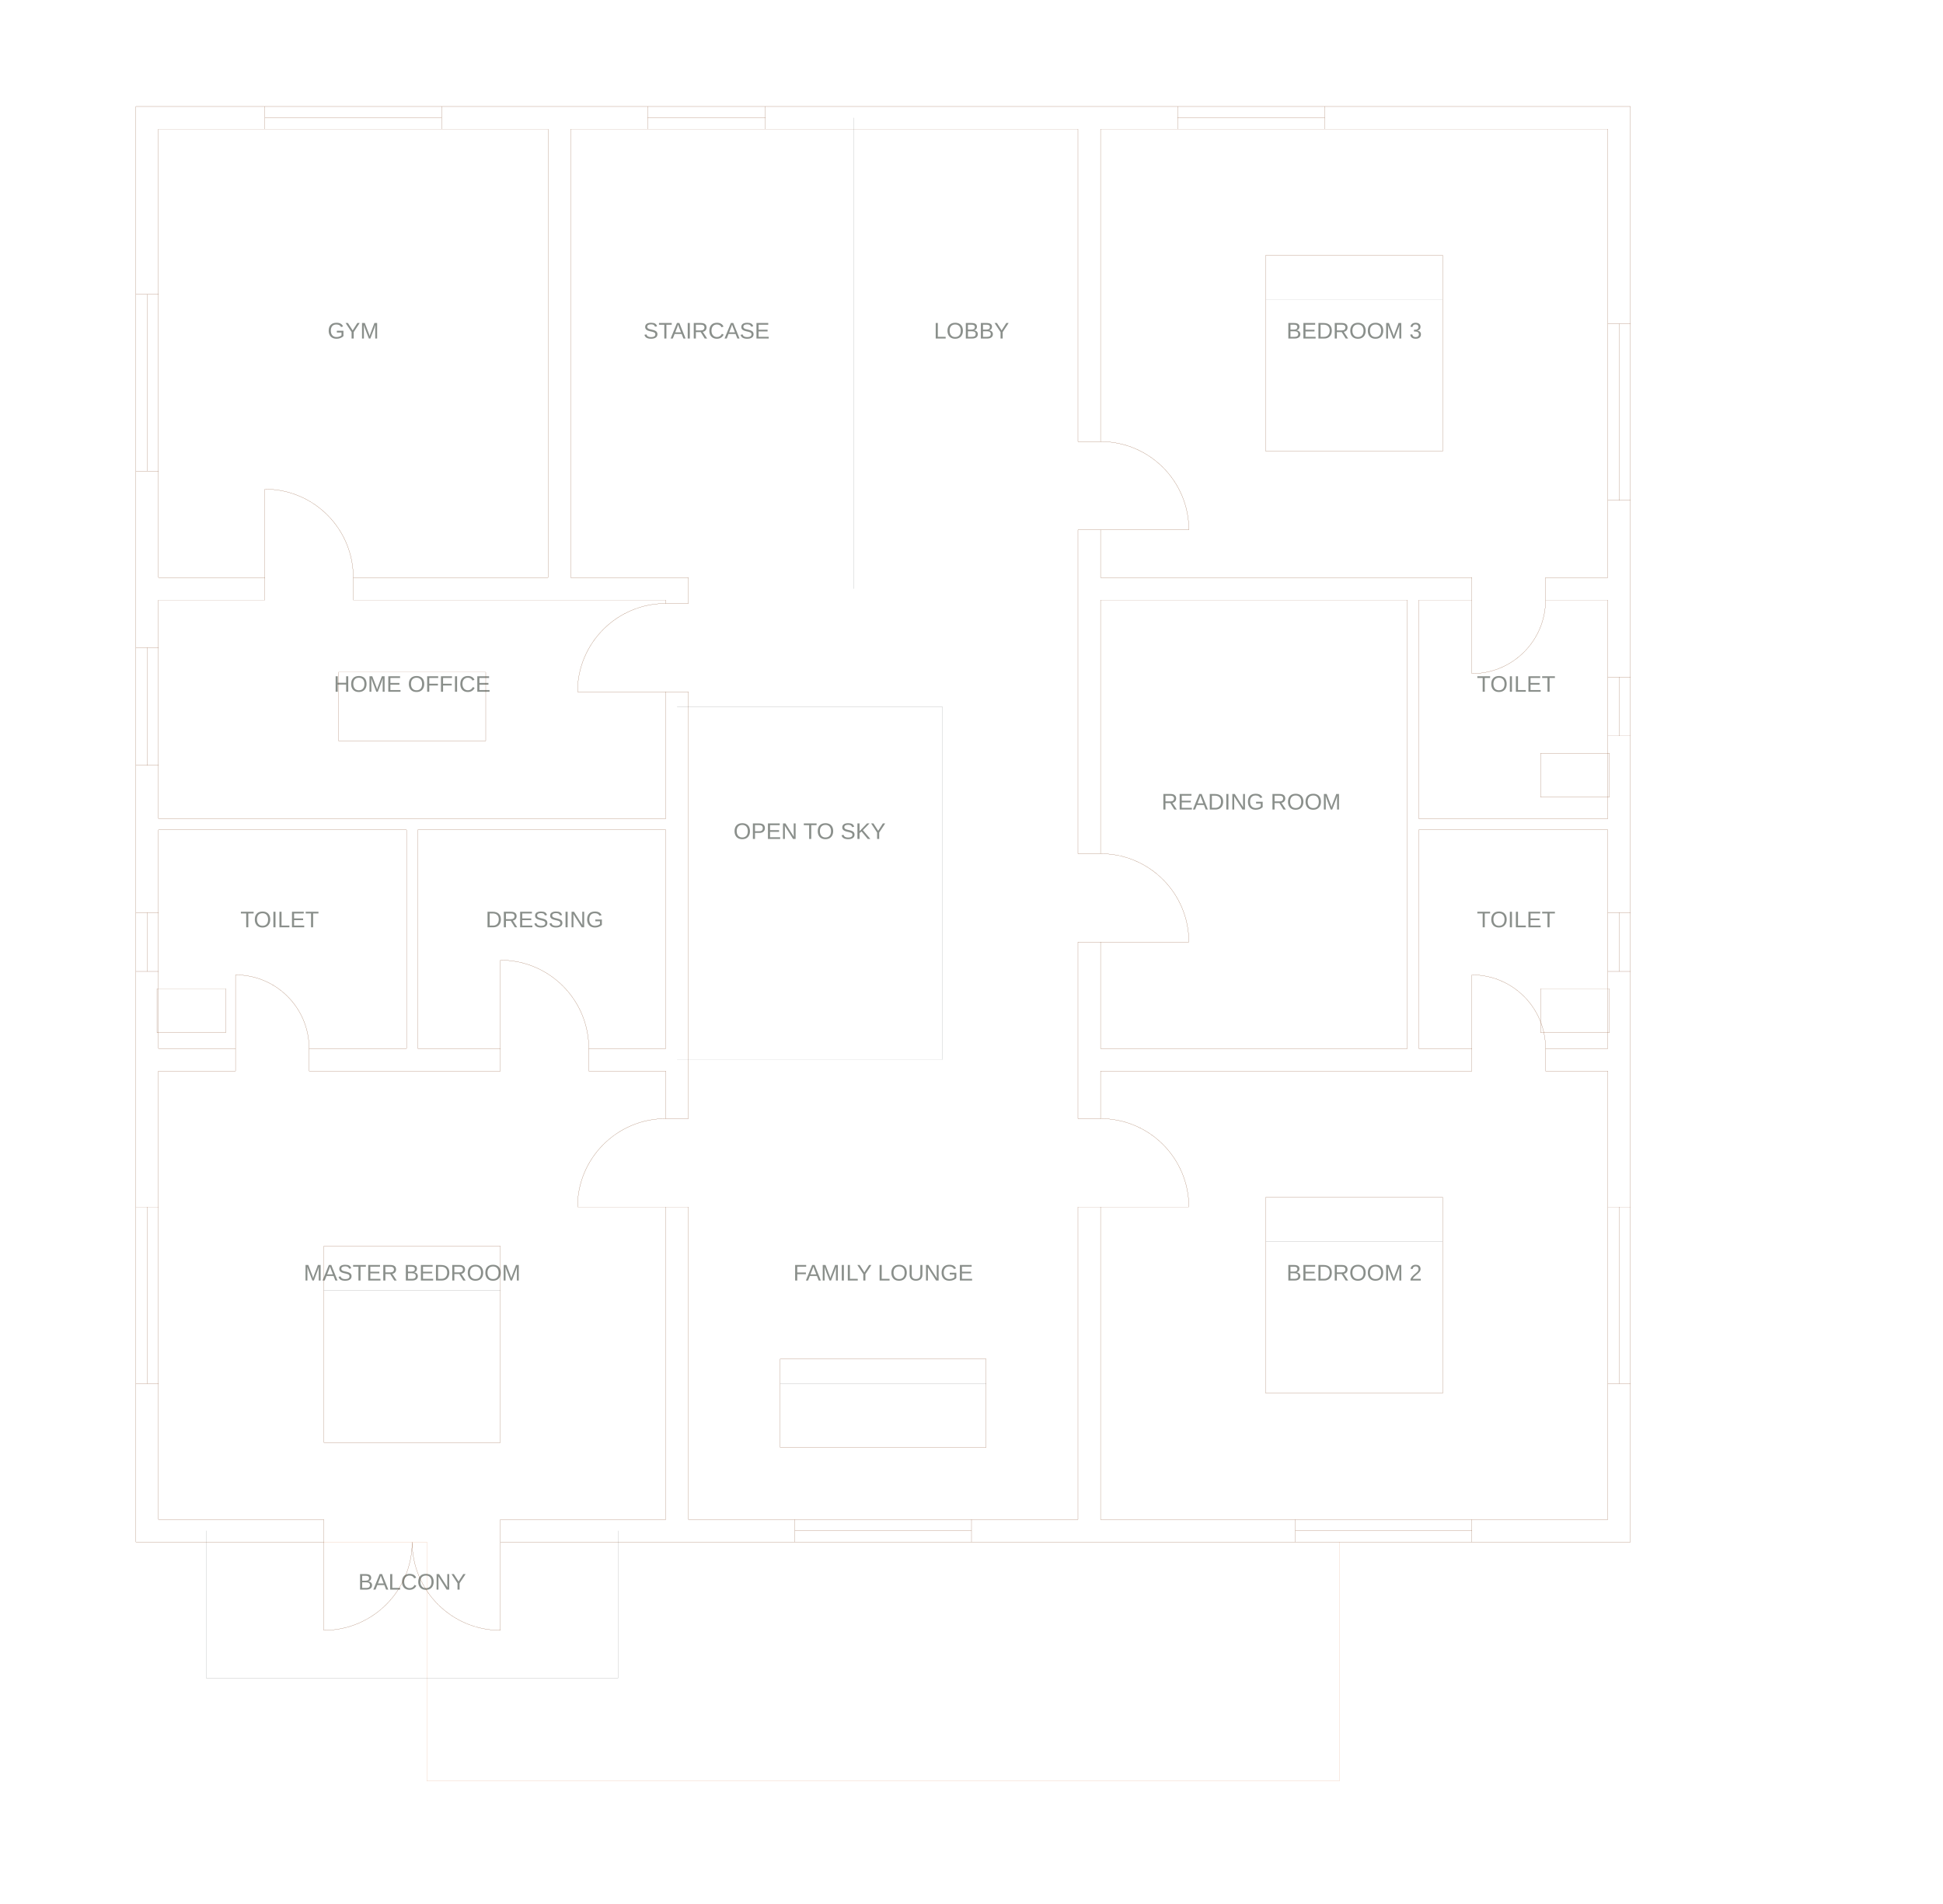
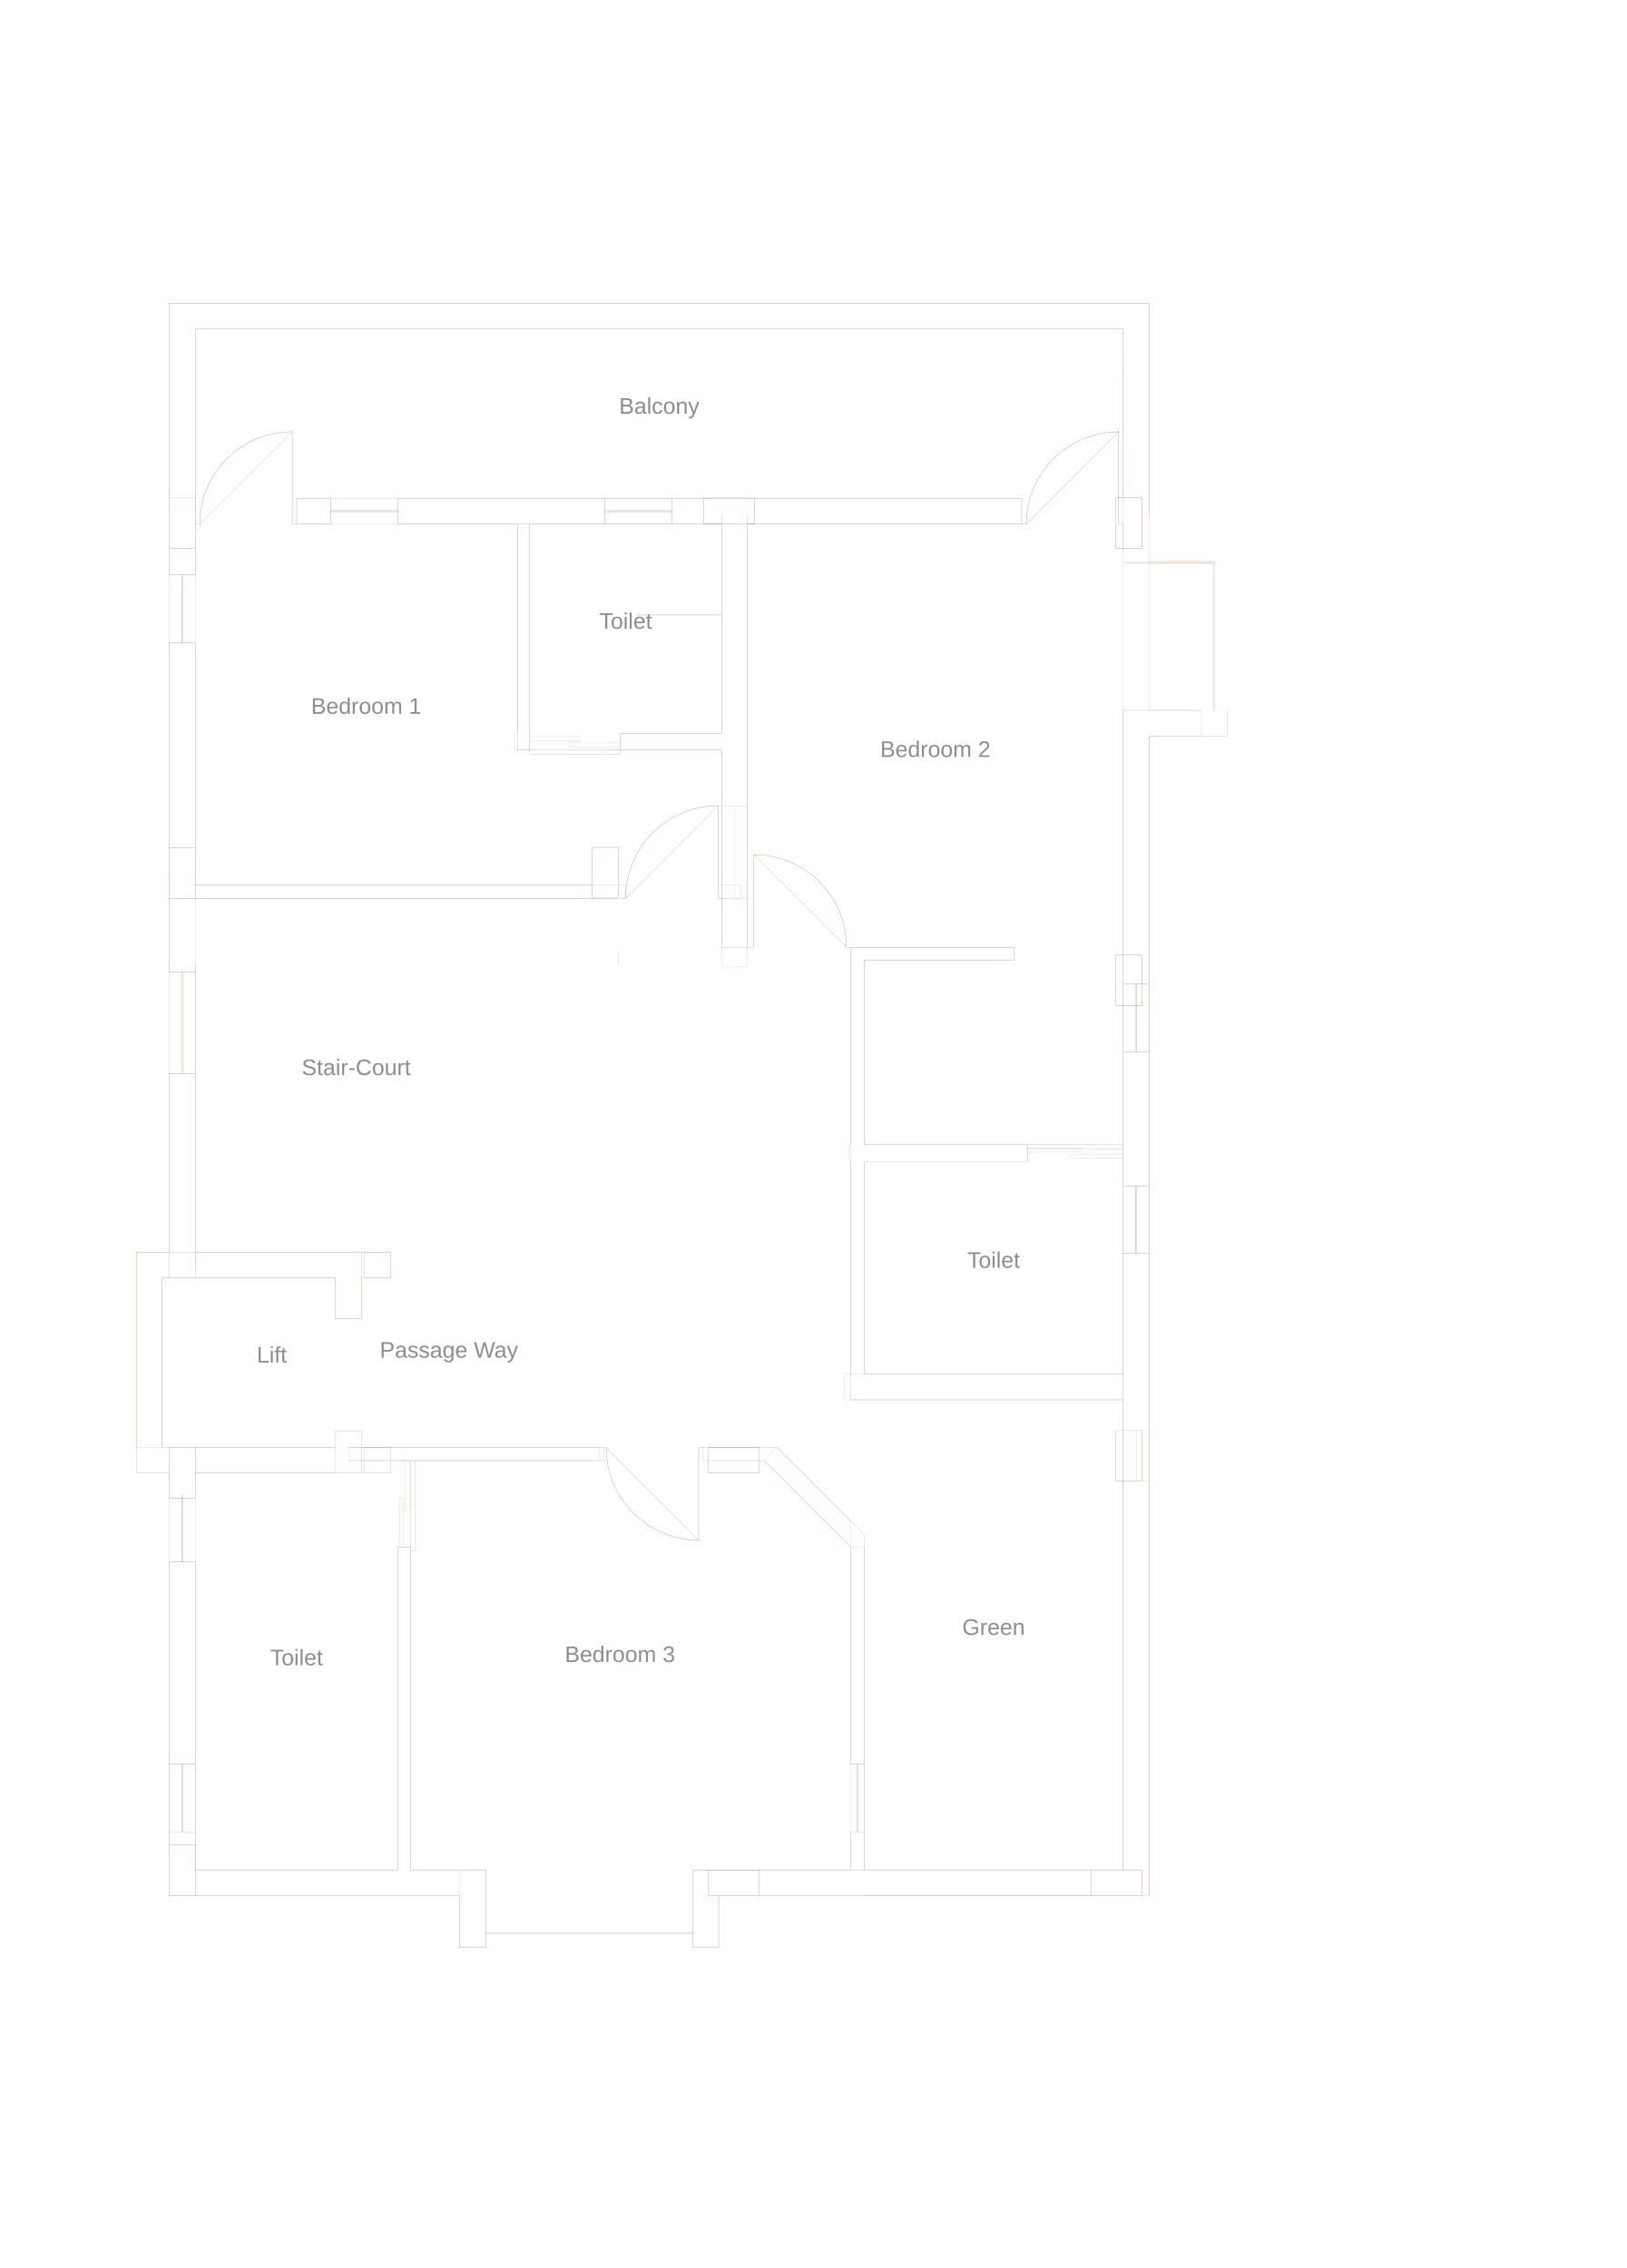
- <svg xmlns="http://www.w3.org/2000/svg" viewBox="0 0 19800 19400" fill="none">
-   <g class="labels" fill="#8a8f8b" stroke="none" font-family="DM Sans, Arial, sans-serif" font-size="230" text-anchor="middle">
-     <text x="4200" y="16200">BALCONY</text>
-     <text x="4200" y="13050">MASTER BEDROOM</text>
-     <text x="9000" y="13050">FAMILY LOUNGE</text>
-     <text x="13800" y="13050">BEDROOM 2</text>
-     <text x="2850" y="9450">TOILET</text>
-     <text x="5550" y="9450">DRESSING</text>
-     <text x="4200" y="7050">HOME OFFICE</text>
-     <text x="8250" y="8550">OPEN TO SKY</text>
-     <text x="12750" y="8250">READING ROOM</text>
-     <text x="15450" y="9450">TOILET</text>
-     <text x="15450" y="7050">TOILET</text>
-     <text x="3600" y="3450">GYM</text>
-     <text x="7200" y="3450">STAIRCASE</text>
-     <text x="9900" y="3450">LOBBY</text>
-     <text x="13800" y="3450">BEDROOM 3</text>
+ <svg xmlns="http://www.w3.org/2000/svg" viewBox="0 0 14417 20110" fill="none">
+   <g class="labels" fill="#8a8f8b" stroke="none" font-family="DM Sans, Arial, sans-serif" font-size="200" text-anchor="middle">
+     <text x="3246.8" y="6329.2">Bedroom 1</text>
+     <text x="8291.8" y="6711.8">Bedroom 2</text>
+     <text x="5546.8" y="5575">Toilet</text>
+     <text x="8808.2" y="11241.6">Toilet</text>
+     <text x="2629" y="14765.7">Toilet</text>
+     <text x="5495.6" y="14737">Bedroom 3</text>
+     <text x="8808.2" y="14496.3">Green</text>
+     <text x="5844" y="3668.4">Balcony</text>
+     <text x="3158" y="9533">Stair-Court</text>
+     <text x="3979.7" y="12038.5">Passage Way</text>
+     <text x="2409.5" y="12081.8">Lift</text>
  </g>
  <g class="orig" stroke="#2b302c">
-     <path d="M1385 5885L1385 4800M1385 4800L1615 4800M1615 4800L1615 5885M1615 5885L2700 5885M2700 5885L2700 6115M2700 6115L1615 6115M1615 6115L1615 6600M1615 6600L1385 6600M1385 6600L1385 6115M1385 6115L1385 5885M1385 1315L1385 1085M1385 1085L1615 1085M1615 1085L2700 1085M2700 1085L2700 1315M2700 1315L1615 1315M1615 1315L1615 3000M1615 3000L1385 3000M1385 3000L1385 1315M5585 1085L5815 1085M5815 1085L6600 1085M6600 1085L6600 1315M6600 1315L5815 1315M5815 1315L5815 5885M5815 5885L6785 5885M6785 5885L7015 5885M7015 5885L7015 6115M7015 6115L7015 6150M7015 6150L6785 6150M6785 6150L6785 6115M6785 6115L5815 6115M5815 6115L5585 6115M5585 6115L3600 6115M3600 6115L3600 5885M3600 5885L5585 5885M5585 5885L5585 1315M5585 1315L4500 1315M4500 1315L4500 1085M4500 1085L5585 1085M10985 1085L11215 1085M11215 1085L12000 1085M12000 1085L12000 1315M12000 1315L11215 1315M11215 1315L11215 4500M11215 4500L10985 4500M10985 4500L10985 1315M10985 1315L7800 1315M7800 1315L7800 1085M7800 1085L10985 1085M16385 1085L16615 1085M16615 1085L16615 1315M16615 1315L16615 3300M16615 3300L16385 3300M16385 3300L16385 1315M16385 1315L13500 1315M13500 1315L13500 1085M13500 1085L16385 1085M16615 5885L16615 6115M16615 6115L16615 6900M16615 6900L16385 6900M16385 6900L16385 6115M16385 6115L15750 6115M15750 6115L15750 5885M15750 5885L16385 5885M16385 5885L16385 5100M16385 5100L16615 5100M16615 5100L16615 5885M16615 9300L16385 9300M16385 9300L16385 8457.5M16385 8457.5L14457.5 8457.5M14457.5 8457.5L14457.5 10685M14457.5 10685L15000 10685M15000 10685L15000 10915M15000 10915L11215 10915M11215 10915L11215 11400M11215 11400L10985 11400M10985 11400L10985 10915M10985 10915L10985 10685M10985 10685L10985 9600M10985 9600L11215 9600M11215 9600L11215 10685M11215 10685L14342.5 10685M14342.5 10685L14342.5 8457.5M14342.5 8457.5L14342.5 8342.5M14342.5 8342.5L14342.5 6115M14342.5 6115L11215 6115M11215 6115L11215 8700M11215 8700L10985 8700M10985 8700L10985 6115M10985 6115L10985 5885M10985 5885L10985 5400M10985 5400L11215 5400M11215 5400L11215 5885M11215 5885L15000 5885M15000 5885L15000 6115M15000 6115L14457.5 6115M14457.5 6115L14457.5 8342.5M14457.5 8342.5L16385 8342.5M16385 8342.5L16385 7500M16385 7500L16615 7500M16615 7500L16615 9300M16615 10685L16615 10915M16615 10915L16615 12300M16615 12300L16385 12300M16385 12300L16385 10915M16385 10915L15750 10915M15750 10915L15750 10685M15750 10685L16385 10685M16385 10685L16385 9900M16385 9900L16615 9900M16615 9900L16615 10685M16615 15485L16615 15715M16615 15715L16385 15715M16385 15715L15000 15715M15000 15715L15000 15485M15000 15485L16385 15485M16385 15485L16385 14100M16385 14100L16615 14100M16615 14100L16615 15485M11215 15715L10985 15715M10985 15715L9900 15715M9900 15715L9900 15485M9900 15485L10985 15485M10985 15485L10985 12300M10985 12300L11215 12300M11215 12300L11215 15485M11215 15485L13200 15485M13200 15485L13200 15715M13200 15715L11215 15715M7015 15715L6785 15715M6785 15715L5100 15715M5100 15715L5100 15485M5100 15485L6785 15485M6785 15485L6785 12300M6785 12300L7015 12300M7015 12300L7015 15485M7015 15485L8100 15485M8100 15485L8100 15715M8100 15715L7015 15715M1615 15715L1385 15715M1385 15715L1385 15485M1385 15485L1385 14100M1385 14100L1615 14100M1615 14100L1615 15485M1615 15485L3300 15485M3300 15485L3300 15715M3300 15715L1615 15715M1385 10915L1385 10685M1385 10685L1385 9900M1385 9900L1615 9900M1615 9900L1615 10685M1615 10685L2400 10685M2400 10685L2400 10915M2400 10915L1615 10915M1615 10915L1615 12300M1615 12300L1385 12300M1385 12300L1385 10915M1385 7800L1615 7800M1615 7800L1615 8342.5M1615 8342.5L4142.5 8342.5M4142.5 8342.5L4257.5 8342.5M4257.5 8342.5L6785 8342.5M6785 8342.5L6785 7050M6785 7050L7015 7050M7015 7050L7015 10685M7015 10685L7015 10915M7015 10915L7015 11400M7015 11400L6785 11400M6785 11400L6785 10915M6785 10915L6000 10915M6000 10915L6000 10685M6000 10685L6785 10685M6785 10685L6785 8457.5M6785 8457.5L4257.5 8457.5M4257.5 8457.5L4257.5 10685M4257.5 10685L5100 10685M5100 10685L5100 10915M5100 10915L3150 10915M3150 10915L3150 10685M3150 10685L4142.5 10685M4142.5 10685L4142.5 8457.5M4142.5 8457.5L1615 8457.5M1615 8457.5L1615 9300M1615 9300L1385 9300M1385 9300L1385 7800M3300 15715L3300 16615M5100 15715L5100 16615M1615 14100L1615 12300M1615 12300L1385 12300M1385 12300L1385 14100M1385 14100L1615 14100M1500 14100L1500 12300M8100 15715L9900 15715M9900 15715L9900 15485M9900 15485L8100 15485M8100 15485L8100 15715M8100 15600L9900 15600M13200 15715L15000 15715M15000 15715L15000 15485M15000 15485L13200 15485M13200 15485L13200 15715M13200 15600L15000 15600M16615 14100L16615 12300M16615 12300L16385 12300M16385 12300L16385 14100M16385 14100L16615 14100M16500 14100L16500 12300M6785 12300L5885 12300M11215 12300L12115 12300M2400 10685L2400 9935M5100 10685L5100 9785M1615 9900L1615 9300M1615 9300L1385 9300M1385 9300L1385 9900M1385 9900L1615 9900M1500 9900L1500 9300M6785 7050L5885 7050M1615 7800L1615 6600M1615 6600L1385 6600M1385 6600L1385 7800M1385 7800L1615 7800M1500 7800L1500 6600M2700 5885L2700 4985M1615 4800L1615 3000M1615 3000L1385 3000M1385 3000L1385 4800M1385 4800L1615 4800M1500 4800L1500 3000M2700 1315L4500 1315M4500 1315L4500 1085M4500 1085L2700 1085M2700 1085L2700 1315M2700 1200L4500 1200M6600 1315L7800 1315M7800 1315L7800 1085M7800 1085L6600 1085M6600 1085L6600 1315M6600 1200L7800 1200M11215 9600L12115 9600M15000 10685L15000 9935M16615 9900L16615 9300M16615 9300L16385 9300M16385 9300L16385 9900M16385 9900L16615 9900M16500 9900L16500 9300M15000 6115L15000 6865M16615 7500L16615 6900M16615 6900L16385 6900M16385 6900L16385 7500M16385 7500L16615 7500M16500 7500L16500 6900M11215 5400L12115 5400M16615 5100L16615 3300M16615 3300L16385 3300M16385 3300L16385 5100M16385 5100L16615 5100M16500 5100L16500 3300M12000 1315L13500 1315M13500 1315L13500 1085M13500 1085L12000 1085M12000 1085L12000 1315M12000 1200L13500 1200M3300 14700L5100 14700M5100 14700L5100 12700M5100 12700L3300 12700M3300 12700L3300 14700M3300 13150L5100 13150M7950 14750L10050 14750M10050 14750L10050 13850M10050 13850L7950 13850M7950 13850L7950 14750M7950 14100L10050 14100M12900 14200L14700 14200M14700 14200L14700 12200M14700 12200L12900 12200M12900 12200L12900 14200M12900 12650L14700 12650M12900 4600L14700 4600M14700 4600L14700 2600M14700 2600L12900 2600M12900 2600L12900 4600M12900 3050L14700 3050M2300 10525L2300 10075M2300 10075L1600 10075M1600 10075L1600 10525M1600 10525L2300 10525M16400 10525L16400 10075M16400 10075L15700 10075M15700 10075L15700 10525M15700 10525L16400 10525M16400 8125L16400 7675M16400 7675L15700 7675M15700 7675L15700 8125M15700 8125L16400 8125M3450 7550L4950 7550M4950 7550L4950 6850M4950 6850L3450 6850M3450 6850L3450 7550M2100 15600L2100 17100M2100 17100L6300 17100M6300 17100L6300 15600M9600 10800L9600 7200M6900 10800L9600 10800M6900 7200L9600 7200M8700 6000L8700 1200M3300 16615A900 900 0 0 0 4200 15715M4200 15715A900 900 0 0 0 5100 16615M6785 11400A900 900 0 0 0 5885 12300M12115 12300A900 900 0 0 0 11215 11400M3150 10685A750 750 0 0 0 2400 9935M6000 10685A900 900 0 0 0 5100 9785M6785 6150A900 900 0 0 0 5885 7050M3600 5885A900 900 0 0 0 2700 4985M12115 9600A900 900 0 0 0 11215 8700M15750 10685A750 750 0 0 0 15000 9935M15000 6865A750 750 0 0 0 15750 6115M12115 5400A900 900 0 0 0 11215 4500M2180 10300A170 170 0 0 0 2180 10300M16280 10300A170 170 0 0 0 16280 10300M16280 7900A170 170 0 0 0 16280 7900M-12500 23400A1500 1500 0 0 0 -12500 23400M-13880 23400A120 120 0 0 0 -13880 23400M-12500 12600A1500 1500 0 0 0 -12500 12600M-13880 12600A120 120 0 0 0 -13880 12600M-12500 -7200A1500 1500 0 0 0 -12500 -7200M-13880 -7200A120 120 0 0 0 -13880 -7200" />
+     <path d="M9720.9 16810.4L6371 16810.4M4076 16810.4L1500.4 16810.4M7543.9 16580.9L6141.5 16580.9M4305.5 16580.9L3642.4 16580.9M3527.7 16580.9L1729.9 16580.9M1500.4 16810.4L1500.5 13850.9M1500.4 11211.8L1500.4 9512.1M1500.4 8617.1L1500.6 6279.9M1729.9 16580.9L1730 13850.9M1729.9 11211.8L1729.9 8548.4M1500.4 4418.4L1500.4 2688.4M1730.4 4418.4L1730.4 2918.4M1729.9 7964.6L5478.4 7964.6M6396.4 6740.5L6396.4 8398.4M6396.4 8398.4L6625.9 8398.4M6625.9 8398.4L6625.9 6857.8M7658.7 10150.9L7658.7 8513.1M1729.9 7849.9L5248.5 7849.9M6396.9 5460L5646.9 5460M6396.9 5452L5646.9 5452M6889.6 12835.9L6233.8 12835.9M5353.8 12835.9L3093.8 12835.9M6774.8 12950.7L6233.8 12950.7M5353.8 12950.7L3527.7 12950.7M3527.7 12950.7L3093.8 12950.7M3642.4 13715.7L3642.4 16580.9M3527.7 13715.7L3527.7 16580.9M7658.7 9555.2L7658.7 10150.9M7658.7 10300.9L7658.7 12182.5M7658.7 13605L7658.7 16580.9M6889.6 12835.9L7658.7 13605M7543.9 13719.7L7543.9 15643.8M7543.9 16243.8L7543.9 16580.9M6396.4 6893L6396.4 6651.9M6396.4 6501.9L6396.4 4560M6625.9 7007.8L6625.9 4560M3527.7 13715.7L3642.4 13715.7M4305.5 17269.4L4305.5 16580.9M4076 17269.4L4076 16810.4M9957.6 12182.5L7658.7 12182.5M2630.4 4648.4L2630.4 4418.4M7543.9 8398.4L7658.7 8398.4M6233.8 12950.7L6233.8 12835.9M5353.8 12950.7L5353.8 12835.9M5478.4 8433.6L5478.4 8548.4M6233.8 12835.9L6193.8 12835.9M6193.8 12835.9L6193.8 13655.9M6193.8 13655.9L5373.8 12835.9M5373.8 12835.9L5333.8 12835.9M6774.8 12950.7L7543.9 13719.7M6406.1 7964.6L6366.1 7964.6M6366.1 7964.6L6366.1 7144.6M6366.1 7144.6L5546.1 7964.6M5546.1 7964.6L5506.1 7964.6M6625.9 8398.4L6683.9 8398.4M6683.9 8398.4L6683.9 7578.4M6683.9 7578.4L7503.9 8398.4M7503.9 8398.4L7543.9 8398.4M9108 10150.9L9957.6 10150.9M9957.6 10150.9L9957.6 10190.1M9957.6 10190.1L9108 10190.9M9108 10190.9L9108 10150.9M2630.4 4648.4L2590.4 4648.4M2590.4 4648.4L2590.4 3828.4M2590.4 3828.4L1770.4 4648.4M1770.4 4648.4L1730.4 4648.4M9957.6 4648.4L9917.6 4648.4M9917.6 4648.4L9917.6 3828.4M9917.6 3828.4L9097.6 4648.4M9097.6 4648.4L9057.6 4648.4M1500.4 2688.4L10188.1 2688.4M1730.4 2918.4L9958.2 2918.4M2630.4 4418.4L2930.4 4418.4M2630.4 4648.4L2930.4 4648.4M6625.9 4648.4L9057.6 4648.4M4076 17269.4L4305.5 17269.4M6141.5 17269.4L6371 17269.4M6371 17269.4L6371 16810.4M6141.5 17269.4L6141.5 16580.9M4305.5 17146.4L6141.5 17146.4M4305.5 17136.4L6141.5 17136.4M1500.5 13281.8L1730 13281.8M1500.5 13850.9L1730 13850.9M1610.3 13850.9L1610.3 13250.9M1620.3 13850.9L1620.3 13250.9M1500.4 15643.8L1729.9 15643.8M1500.4 16243.8L1729.9 16243.8M1610.2 16243.8L1610.2 15643.8M1620.2 16243.8L1620.2 15643.8M7543.9 15643.8L7658.7 15643.8M7543.9 16243.8L7658.7 16243.8M7593.8 16243.8L7593.8 15643.8M7603.8 16243.8L7603.8 15643.8M3682.4 12950.7L3682.4 13750.7M3682.4 13750.7L3642.4 13750.7M3642.4 13750.7L3642.4 12950.7M3642.4 12950.7L3682.4 12950.7M9957.6 8724L10187.1 8724M9957.6 9324L10187.6 9324M10067.5 9324L10067.5 8724M10077.5 9324L10077.5 8724M9958.1 6298.4L10188.1 6298.4M10754.8 6298.4L10754.8 4989.5M10764.8 6298.4L10764.8 4979.5M7658.7 16810.9L9724 16810.9M7543.9 16580.9L9738.1 16580.9M10188.1 4592L10188.1 2688.4M9957.6 4418.4L9958.2 2918.4M9108 10300.9L7658.7 10300.9M9108 10150.9L7658.7 10150.9M9957.6 11114.7L10184.4 11114.7M9957.6 10514.7L10184.4 10514.7M10071 11114.7L10071 10514.7M10066 11114.7L10066 10514.7M9057.6 4418.4L9057.6 4648.4M9958.6 4868.4L9958.6 4648.4M4697.2 4648.4L4697.2 5874.3M4697.2 5874.3L4697.1 6651.4M5497.1 6501.6L5497.1 6671.4M4585.7 4648.4L4585.7 5874.3M4585.7 5874.3L4585.6 6651.4M4585.6 6651.4L6396.4 6651.9M5497.1 6501.6L6396.5 6501.9M5646.9 5460L5646.9 5452M5497.1 6691.4L4697.1 6691.4M4697.1 6691.4L4697.1 6651.4M4697.1 6651.4L5497.1 6651.4M5497.1 6651.4L5497.1 6691.4M5959.2 4418.4L5959.2 4647.9M5359.2 4418.4L5359.2 4647.9M5359.2 4528.2L5959.2 4528.2M5359.2 4538.2L5959.2 4538.2M9957.6 12412L7543.9 12412M7543.9 12412L7543.9 8398.4M1500.5 8617.1L1500.5 8217M1613.3 9517.1L1613.3 8617.1M1625.3 9517.1L1625.3 8617.1M1500.5 8617.1L1730 8617.1M1500.5 9517.1L1730 9517.1M10188.1 16815L10188.1 6528.4M9957.6 16585L9957.6 6528.4M9108 10300.9L9108 10150.9M1500.5 12831.8L2973.7 12831.8M7658.7 8398.4L8987.3 8398.4M7658.7 8513.1L8987.3 8513.1M8987.3 8513.1L8987.3 8398.4M1500.6 6049.9L1500.6 6049.9M1730.4 5098.4L1500.6 5098.5M1730.4 4868.4L1730.4 5098.4M9957.6 6298.4L10646.4 6298.4M10188.1 6528.4L10875.9 6528.4M10876 6298.4L10876 6528.4M1730.5 16810.4L1500.5 16810.4M1500.5 16810.4L1500.5 16360.4M1500.5 16360.4L1730.5 16360.4M1730.5 16360.4L1730.5 16810.4M6281.3 13061.8L6281.3 12831.8M6281.3 12831.8L6731.3 12831.8M6731.3 12831.8L6731.3 13061.8M6731.3 13061.8L6281.3 13061.8M9673.6 16810.9L9673.6 16580.9M9673.6 16580.9L10123.6 16580.9M10123.6 16580.9L10123.6 16810.9M10123.6 16810.9L9673.6 16810.9M6281.3 16810.4L6281.3 16580.4M6281.3 16580.4L6731.3 16580.4M6731.3 16580.4L6731.3 16810.4M6731.3 16810.4L6281.3 16810.4M10123.6 13131.9L9893.6 13131.9M9893.6 13131.9L9893.6 12681.9M9893.6 12681.9L10123.6 12681.9M10123.6 12681.9L10123.6 13131.9M1730.5 13281.8L1500.5 13281.8M1500.5 13281.8L1500.5 12831.8M1500.5 12831.8L1730.5 12831.8M1730.5 12831.8L1730.5 13281.8M10122.6 8918.8L9892.6 8918.8M9892.6 8918.8L9892.6 8468.8M9892.6 8468.8L10122.6 8468.8M10122.6 8468.8L10122.6 8918.8M1730.4 7964.6L1500.4 7964.6M1500.4 7964.6L1500.4 7514.6M1500.4 7514.6L1730.4 7514.6M1730.4 7514.6L1730.4 7964.6M5478.5 7963.3L5248.5 7963.3M5248.5 7963.3L5248.5 7513.3M5248.5 7513.3L5478.5 7513.3M5478.5 7513.3L5478.5 7963.3M1730.4 4864.8L1500.4 4864.8M1500.4 4864.8L1500.4 4414.8M1500.4 4414.8L1730.4 4414.8M1730.4 4414.8L1730.4 4864.8M6689 4414.8L6689 4644.8M6689 4644.8L6239 4644.8M6239 4644.8L6239 4414.8M6239 4414.8L6689 4414.8M10122.6 4864.7L9892.6 4864.7M9892.6 4864.7L9892.6 4414.7M9892.6 4414.7L10122.6 4414.7M10122.6 4414.7L10122.6 4864.7M6731.3 16580.9L6731.3 16810.4M1730.5 16810.4L1500.5 16810.4M1500.5 16810.4L1500.5 16360.4M1500.5 16360.4L1730.5 16360.4M1730.5 16360.4L1730.5 16810.4M6281.3 13061.8L6281.3 12831.8M6281.3 12831.8L6731.3 12831.8M6731.3 12831.8L6731.3 13061.8M6731.3 13061.8L6281.3 13061.8M9673.6 16810.9L9673.6 16580.9M9673.6 16580.9L10123.6 16580.9M10123.6 16580.9L10123.6 16810.9M10123.6 16810.9L9673.6 16810.9M6281.3 16810.4L6281.3 16580.4M6281.3 16580.4L6731.3 16580.4M6731.3 16580.4L6731.3 16810.4M6731.3 16810.4L6281.3 16810.4M10123.6 13131.9L9893.6 13131.9M9893.6 13131.9L9893.6 12681.9M9893.6 12681.9L10123.6 12681.9M10123.6 12681.9L10123.6 13131.9M1730.5 13281.8L1500.5 13281.8M10122.6 8918.8L9892.6 8918.8M9892.6 8918.8L9892.6 8468.8M9892.6 8468.8L10122.6 8468.8M10122.6 8468.8L10122.6 8918.8M1730.4 7964.6L1500.4 7964.6M1500.4 7964.6L1500.4 7514.6M1500.4 7514.6L1730.4 7514.6M1730.4 7514.6L1730.4 7964.6M5478.5 7963.3L5248.5 7963.3M5248.5 7963.3L5248.5 7513.3M5248.5 7513.3L5478.5 7513.3M5478.5 7513.3L5478.5 7963.3M1730.4 4864.8L1500.4 4864.8M1500.4 4864.8L1500.4 4414.8M1500.4 4414.8L1730.4 4414.8M1730.4 4414.8L1730.4 4864.8M6689 4414.8L6689 4644.8M6689 4644.8L6239 4644.8M6239 4644.8L6239 4414.8M6239 4414.8L6689 4414.8M10122.6 4864.7L9892.6 4864.7M9892.6 4864.7L9892.6 4414.7M9892.6 4414.7L10122.6 4414.7M10122.6 4414.7L10122.6 4864.7M1500.4 11331.8L1500.4 11101.8M1730.4 11101.8L1730.4 11331.8M1730.4 11331.8L1500.4 11331.8M1730.4 11101.8L1500.4 11101.8M3230.5 11331.8L3230.5 11101.8M3460.5 11101.8L3460.5 11331.8M3460.5 11331.8L3230.5 11331.8M3460.5 11101.8L3230.5 11101.8M3230.5 13061.8L3230.5 12831.8M3460.5 12831.8L3460.5 13061.8M3460.5 13061.8L3230.5 13061.8M3460.5 12831.8L3230.5 12831.8M1500.6 6279.9L1500.6 5698.4M1500.6 4868.4L1500.6 5098.5M1500.5 5698.4L1500.6 6279.9M9957.6 6528.4L9957.6 6298.4M10754.8 4989.5L9958.6 4989.5M10764.8 4979.5L9958.6 4979.5M1439.2 11331.8L1439.2 12831.8M1209.2 11101.8L1209.2 13061.8M1439.2 11331.8L2973.7 11331.8M1209.2 11101.8L1500.4 11101.8M1729.9 11101.8L3203.7 11101.8M3203.7 13061.8L1730.4 13061.8M2973.7 12831.8L1439.2 12831.8M1500.4 13061.8L1209.2 13061.8M2973.7 12831.8L2973.7 12691.8M3203.7 13061.8L3203.7 12691.8M2973.7 11691.8L2973.7 11331.8M3203.7 11691.8L3203.7 11101.8M2973.7 12691.8L3203.7 12691.8M2973.7 11691.8L3203.7 11691.8M1730.4 5698.4L1500.4 5698.4M1610.4 5098.4L1610.4 5698.4M1620.4 5098.4L1620.4 5698.4M1730.4 5702.1L1730.4 7514.6M3530.4 4418.4L3530.4 4648.4M2930.4 4538.4L3530.4 4538.4M2930.4 4528.4L3530.4 4528.4M2930.4 4418.4L2930.4 4648.4M2930.4 4648.4L2930.4 4418.4M3530.4 4648.4L6396.4 4648.4M3530.4 4418.4L9057.6 4418.4M1729.9 7964.6L5478.4 7964.6M6396.4 6740.5L6396.4 8398.4L6625.9 8398.4L6625.9 6857.8M6233.8 12835.9L6193.8 12835.9L6193.8 13655.9L5373.8 12835.9L5333.8 12835.9M6406.1 7964.6L6366.1 7964.6L6366.1 7144.6L5546.1 7964.6L5506.1 7964.6M6625.9 8398.4L6683.9 8398.4L6683.9 7578.4L7503.9 8398.4L7543.9 8398.4M9108 10150.9L9957.6 10150.9L9957.6 10190.1L9108 10190.9ZM2630.4 4648.4L2590.4 4648.4L2590.4 3828.4L1770.4 4648.4L1730.4 4648.4M9957.6 4648.4L9917.6 4648.4L9917.6 3828.4L9097.6 4648.4L9057.6 4648.4M4076 17269.4L4305.5 17269.4M6141.5 17269.4L6371 17269.4L6371 16810.4M3682.4 12950.7L3682.4 13750.7L3642.4 13750.7L3642.4 12950.7ZM4697.2 4648.4L4697.2 5874.3L4697.1 6651.4M5497.1 6501.6L5497.1 6671.4M4585.7 4648.4L4585.7 5874.3L4585.6 6651.4L6396.4 6651.9M5497.1 6501.6L6396.5 6501.9M5497.1 6691.4L4697.1 6691.4L4697.1 6651.4L5497.1 6651.4ZM9957.6 12412L7543.9 12412L7543.9 8398.4M1730.5 16810.4L1500.5 16810.4L1500.5 16360.4L1730.5 16360.4ZM6281.3 13061.8L6281.3 12831.8L6731.3 12831.8L6731.3 13061.8ZM9673.6 16810.9L9673.6 16580.9L10123.6 16580.9L10123.6 16810.9ZM6281.3 16810.4L6281.3 16580.4L6731.3 16580.4L6731.3 16810.4ZM10123.6 13131.9L9893.6 13131.9L9893.6 12681.9L10123.6 12681.9ZM1730.5 13281.8L1500.5 13281.8L1500.5 12831.8L1730.5 12831.8ZM10122.6 8918.8L9892.6 8918.8L9892.6 8468.8L10122.6 8468.8ZM1730.4 7964.6L1500.4 7964.6L1500.4 7514.6L1730.4 7514.6ZM5478.5 7963.3L5248.5 7963.3L5248.5 7513.3L5478.5 7513.3ZM1730.4 4864.8L1500.4 4864.8L1500.4 4414.8L1730.4 4414.8ZM6689 4414.8L6689 4644.8L6239 4644.8L6239 4414.8ZM10122.6 4864.7L9892.6 4864.7L9892.6 4414.7L10122.6 4414.7ZM1730.5 16810.4L1500.5 16810.4L1500.5 16360.4L1730.5 16360.4ZM6281.3 13061.8L6281.3 12831.8L6731.3 12831.8L6731.3 13061.8ZM9673.6 16810.9L9673.6 16580.9L10123.6 16580.9L10123.6 16810.9ZM6281.3 16810.4L6281.3 16580.4L6731.3 16580.4L6731.3 16810.4ZM10123.6 13131.9L9893.6 13131.9L9893.6 12681.9L10123.6 12681.9ZM10122.6 8918.8L9892.6 8918.8L9892.6 8468.8L10122.6 8468.8ZM1730.4 7964.6L1500.4 7964.6L1500.4 7514.6L1730.4 7514.6ZM5478.5 7963.3L5248.5 7963.3L5248.5 7513.3L5478.5 7513.3ZM1730.4 4864.8L1500.4 4864.8L1500.4 4414.8L1730.4 4414.8ZM6689 4414.8L6689 4644.8L6239 4644.8L6239 4414.8ZM10122.6 4864.7L9892.6 4864.7L9892.6 4414.7L10122.6 4414.7ZM1730.4 5698.4L1500.4 5698.4M3530.4 4418.4L3530.4 4648.4M2930.4 4418.4L2930.4 4648.4M5373.8 12835.9A820 820 0 0 0 6193.8 13655.9M6366.1 7144.6A820 820 0 0 0 5546.1 7964.6M7503.9 8398.4A820 820 0 0 0 6683.9 7578.4M2590.4 3828.4A820 820 0 0 0 1770.4 4648.4M9917.6 3828.4A820 820 0 0 0 9097.6 4648.4M1456.9 9020A140.5 140.5 0 0 0 1456.9 9020M3822.9 -1522.5A4893.7 4893.7 0 0 0 588.7 -387.4M1433.8 5350.9A140.5 140.5 0 0 0 1433.8 5350.9M3260.4 4231.5A140.5 140.5 0 0 0 3260.4 4231.5M5689.2 4231.5A140.5 140.5 0 0 0 5689.2 4231.5M1472.5 13529.9A140.5 140.5 0 0 0 1472.5 13529.9M1472.5 15891.9A140.5 140.5 0 0 0 1472.5 15891.9M10516.3 10805.1A140.5 140.5 0 0 0 10516.3 10805.1M4049.6 13322.8A140.5 140.5 0 0 0 4049.6 13322.8M5625 6868.7A140.5 140.5 0 0 0 5625 6868.7M9777.4 9986.2A140.5 140.5 0 0 0 9777.4 9986.2" />
  </g>
  <g class="idam" stroke="#d2611f">
-     <path d="M5100 15715L5100 16615M4200 15715A900 900 0 0 0 5100 16615M3300 15715L3300 16615M3300 16615A900 900 0 0 0 4200 15715M5100 15715L5100 15485M3300 15715L3300 15485M9900 15715L8100 15715M9900 15485L8100 15485M9900 15600L8100 15600M9900 15715L9900 15485M8100 15715L8100 15485M15000 15715L13200 15715M15000 15485L13200 15485M15000 15600L13200 15600M15000 15715L15000 15485M13200 15715L13200 15485M2400 10685L2400 9935M3150 10685A750 750 0 0 0 2400 9935M2400 10685L2400 10915M3150 10685L3150 10915M5100 10685L5100 9785M6000 10685A900 900 0 0 0 5100 9785M5100 10685L5100 10915M6000 10685L6000 10915M15000 10685L15000 9935M15750 10685A750 750 0 0 0 15000 9935M15000 10685L15000 10915M15750 10685L15750 10915M2700 5885L2700 4985M3600 5885A900 900 0 0 0 2700 4985M2700 5885L2700 6115M3600 5885L3600 6115M15000 6115L15000 6865M15000 6865A750 750 0 0 0 15750 6115M15000 5885L15000 6115M15750 5885L15750 6115M2700 1085L4500 1085M2700 1315L4500 1315M2700 1200L4500 1200M2700 1085L2700 1315M4500 1085L4500 1315M6600 1085L7800 1085M6600 1315L7800 1315M6600 1200L7800 1200M6600 1085L6600 1315M7800 1085L7800 1315M12000 1085L13500 1085M12000 1315L13500 1315M12000 1200L13500 1200M12000 1085L12000 1315M13500 1085L13500 1315M1385 14100L1385 12300M1615 14100L1615 12300M1500 14100L1500 12300M1385 14100L1615 14100M1385 12300L1615 12300M1385 9900L1385 9300M1615 9900L1615 9300M1500 9900L1500 9300M1385 9900L1615 9900M1385 9300L1615 9300M1385 7800L1385 6600M1615 7800L1615 6600M1500 7800L1500 6600M1385 7800L1615 7800M1385 6600L1615 6600M1385 4800L1385 3000M1615 4800L1615 3000M1500 4800L1500 3000M1385 4800L1615 4800M1385 3000L1615 3000M6785 12300L5885 12300M6785 11400A900 900 0 0 0 5885 12300M6785 12300L7015 12300M6785 11400L7015 11400M6785 7050L5885 7050M6785 6150A900 900 0 0 0 5885 7050M6785 7050L7015 7050M6785 6150L7015 6150M11215 12300L12115 12300M12115 12300A900 900 0 0 0 11215 11400M10985 12300L11215 12300M10985 11400L11215 11400M11215 9600L12115 9600M12115 9600A900 900 0 0 0 11215 8700M10985 9600L11215 9600M10985 8700L11215 8700M11215 5400L12115 5400M12115 5400A900 900 0 0 0 11215 4500M10985 5400L11215 5400M10985 4500L11215 4500M16615 12300L16615 14100M16385 12300L16385 14100M16500 12300L16500 14100M16615 12300L16385 12300M16615 14100L16385 14100M16615 9300L16615 9900M16385 9300L16385 9900M16500 9300L16500 9900M16615 9300L16385 9300M16615 9900L16385 9900M16615 6900L16615 7500M16385 6900L16385 7500M16500 6900L16500 7500M16615 6900L16385 6900M16615 7500L16385 7500M16615 3300L16615 5100M16385 3300L16385 5100M16500 3300L16500 5100M16615 3300L16385 3300M16615 5100L16385 5100M1385 15715L3300 15715L3300 15485L1615 15485L1615 14100L1385 14100ZM5100 15715L8100 15715L8100 15485L7015 15485L7015 12300L6785 12300L6785 15485L5100 15485ZM9900 15715L13200 15715L13200 15485L11215 15485L11215 12300L10985 12300L10985 15485L9900 15485ZM15000 15715L16615 15715L16615 14100L16385 14100L16385 15485L15000 15485ZM1385 12300L1615 12300L1615 10915L2400 10915L2400 10685L1615 10685L1615 9900L1385 9900ZM16385 12300L16615 12300L16615 9900L16385 9900L16385 10685L15750 10685L15750 10915L16385 10915ZM6785 11400L7015 11400L7015 7050L6785 7050L6785 8342.5L1615 8342.5L1615 7800L1385 7800L1385 9300L1615 9300L1615 8457.5L4142.5 8457.5L4142.5 10685L3150 10685L3150 10915L5100 10915L5100 10685L4257.5 10685L4257.5 8457.5L6785 8457.5L6785 10685L6000 10685L6000 10915L6785 10915ZM10985 11400L11215 11400L11215 10915L15000 10915L15000 10685L14457.5 10685L14457.5 8457.5L16385 8457.5L16385 9300L16615 9300L16615 7500L16385 7500L16385 8342.5L14457.5 8342.5L14457.5 6115L15000 6115L15000 5885L11215 5885L11215 5400L10985 5400L10985 8700L11215 8700L11215 6115L14342.5 6115L14342.5 10685L11215 10685L11215 9600L10985 9600ZM16385 6900L16615 6900L16615 5100L16385 5100L16385 5885L15750 5885L15750 6115L16385 6115ZM1385 6600L1615 6600L1615 6115L2700 6115L2700 5885L1615 5885L1615 4800L1385 4800ZM6785 6150L7015 6150L7015 5885L5815 5885L5815 1315L6600 1315L6600 1085L4500 1085L4500 1315L5585 1315L5585 5885L3600 5885L3600 6115L6785 6115ZM10985 4500L11215 4500L11215 1315L12000 1315L12000 1085L7800 1085L7800 1315L10985 1315ZM16385 3300L16615 3300L16615 1085L13500 1085L13500 1315L16385 1315ZM1385 3000L1615 3000L1615 1315L2700 1315L2700 1085L1385 1085ZM3300 14700L5100 14700L5100 12700L3300 12700ZM7950 14750L10050 14750L10050 13850L7950 13850ZM12900 14200L14700 14200L14700 12200L12900 12200ZM12900 4600L14700 4600L14700 2600L12900 2600ZM1600 10525L2300 10525L2300 10075L1600 10075ZM15700 10525L16400 10525L16400 10075L15700 10075ZM15700 8125L16400 8125L16400 7675L15700 7675ZM3450 7550L4950 7550L4950 6850L3450 6850ZM4350 18150L13650 18150L13650 15715L16615 15715L16615 1085L1385 1085L1385 15715L4350 15715Z" />
+     <path d="M4076 16580.8L4076 16810.7M6281.3 16580.8L6281.3 16810.7M6366.1 7964.1L6366.1 7144.1M6366.1 7144.1A820 820 0 0 0 5546.1 7964.1M5546.1 7849.9L5546.1 7964.1M6366.1 7849.9L6366.1 7964.1M2590.4 4648.4L2590.4 3828.4M2590.4 3828.4A820 820 0 0 0 1770.4 4648.4M1730.2 4418.4L1730.2 4648.4M2630.4 4418.4L2630.4 4648.4M9917.6 4648.4L9917.6 3828.4M9917.6 3828.4A820 820 0 0 0 9097.6 4648.4M9057.5 4418.4L9057.5 4648.4M9957.6 4418.4L9957.6 4648.4M5359.2 4418.4L5959.2 4418.4M5359.2 4648.4L5959.2 4648.4M5359.2 4533.4L5959.2 4533.4M5359.2 4418.4L5359.2 4648.4M5959.2 4418.4L5959.2 4648.4M2930.4 4418.4L3530.4 4418.4M2930.4 4648.4L3530.4 4648.4M2930.4 4533.4L3530.4 4533.4M2930.4 4418.4L2930.4 4648.4M3530.4 4418.4L3530.4 4648.4M9107.9 10215.9L9582.8 10215.9L9582.8 10180.9L9107.9 10180.9ZM9482.8 10235.9L9957.6 10235.9L9957.6 10270.9L9482.8 10270.9ZM9107.9 10150.9L9107.9 10300.9M9957.6 10150.9L9957.6 10300.9M6683.9 8398.3L6683.9 7578.3M7503.9 8398.3A820 820 0 0 0 6683.9 7578.3M6625.9 8398.3L6625.9 8513.1M7543.9 8398.3L7543.9 8513.1M6193.8 12836L6193.8 13656M5373.8 12836A820 820 0 0 0 6193.8 13656M5313.8 12836L5313.8 12950.7M6193.8 12836L6193.8 12950.7M4697.1 6566.6L5147.1 6566.6L5147.1 6531.6L4697.1 6531.6ZM5047.1 6586.6L5497.1 6586.6L5497.1 6621.6L5047.1 6621.6ZM4697.1 6501.7L4697.1 6651.5M5497.1 6501.7L5497.1 6651.5M1500.5 13850.9L1500.5 13281.8M1730.3 13850.9L1730.3 13281.8M1615.4 13850.9L1615.4 13281.8M1500.5 13850.9L1730.3 13850.9M1500.5 13281.8L1730.3 13281.8M1500.5 16243.8L1500.5 15643.8M1730.3 16243.8L1730.3 15643.8M1615.4 16243.8L1615.4 15643.8M1500.5 16243.8L1730.3 16243.8M1500.5 15643.8L1730.3 15643.8M1500.5 9517.1L1500.5 8617.1M1730.3 9517.1L1730.3 8617.1M1615.4 9517.1L1615.4 8617.1M1500.5 9517.1L1730.3 9517.1M1500.5 8617.1L1730.3 8617.1M1500.5 5698.4L1500.5 5098.4M1730.3 5698.4L1730.3 5098.4M1615.4 5698.4L1615.4 5098.4M1500.5 5698.4L1730.3 5698.4M1500.5 5098.4L1730.3 5098.4M1500.5 12831.8L1730.3 12831.8M1500.5 11331.8L1730.3 11331.8M9957.6 9324L9957.6 8724M10187.8 9324L10187.8 8724M10072.7 9324L10072.7 8724M9957.6 9324L10187.8 9324M9957.6 8724L10187.8 8724M9957.6 11114.7L9957.6 10514.7M10187.8 11114.7L10187.8 10514.7M10072.7 11114.7L10072.7 10514.7M9957.6 11114.7L10187.8 11114.7M9957.6 10514.7L10187.8 10514.7M9957.6 13131.9L9957.6 12681.9M10187.8 13131.9L10187.8 12681.9M10072.7 13131.9L10072.7 12681.9M9957.6 13131.9L10187.8 13131.9M9957.6 12681.9L10187.8 12681.9M3575 13715.7L3575 13283.2L3540 13283.2L3540 13715.7ZM3595 13383.2L3595 12950.7L3630 12950.7L3630 13383.2ZM3527.6 13715.7L3642.4 13715.7M3527.6 12950.7L3642.4 12950.7M7543.9 16243.8L7543.9 15643.8M7658.7 16243.8L7658.7 15643.8M7601.3 16243.8L7601.3 15643.8M7543.9 16243.8L7658.7 16243.8M7543.9 15643.8L7658.7 15643.8M7543.9 13719.8L7658.7 13719.8M7543.9 12182.5L7658.7 12182.5M6396.5 7964.6L6396.5 7144.6M6626 7964.6L6626 7144.6M6511.2 7964.6L6511.2 7144.6M6396.5 7964.6L6626 7964.6M6396.5 7144.6L6626 7144.6M10187.8 4978.5L10764.8 4978.5L10764.8 4990.5L10187.8 4990.5ZM6889.6 12835.9L7543.9 13490.2L7543.9 13719.8L6774.8 12950.7ZM4076 17269.4L4305.5 17269.4L4305.5 16580.9L4076 16580.9L4076 16580.7L3642.4 16580.7L3642.4 13715.7L3527.6 13715.7L3527.6 16580.7L1730.3 16580.7L1730.3 16243.8L1500.5 16243.8L1500.5 16810.6L4076 16810.6ZM6141.5 17269.4L6371 17269.4L6371 16810.6L9957.6 16810.6L9957.6 16810.8L10187.8 16810.8L10187.8 13131.9L9957.6 13131.9L9957.6 16580.7L7658.7 16580.7L7658.7 16243.8L7543.9 16243.8L7543.9 16580.7L6281.3 16580.7L6281.3 16580.9L6141.5 16580.9ZM1500.5 15643.8L1730.3 15643.8L1730.3 13850.9L1500.5 13850.9ZM7543.9 15643.8L7658.7 15643.8L7658.7 13719.8L7543.9 13719.8ZM1500.5 13281.8L1730.3 13281.8L1730.3 13061.8L2973.7 13061.8L2973.7 12831.8L1500.4 12831.8L1500.4 13061.8L1500.5 13061.8ZM3527.6 12950.7L3642.4 12950.7L3642.4 12950.6L5313.8 12950.6L5313.8 12835.9L3093.8 12835.9L3093.8 12950.6L3527.6 12950.6ZM1209.2 12831.8L1439.2 12831.8L1439.2 11331.8L2973.7 11331.8L2973.7 11691.8L3203.7 11691.8L3203.7 11331.8L3460.5 11331.8L3460.5 11101.8L1730.3 11101.8L1730.3 9517.1L1500.5 9517.1L1500.5 11101.8L1209.2 11101.8ZM9957.6 12681.9L10187.8 12681.9L10187.8 11114.7L9957.6 11114.7L9957.6 12182.4L7658.7 12182.4L7658.7 10300.9L9107.9 10300.9L9107.9 10150.9L7658.7 10150.9L7658.7 8513.1L8987.3 8513.1L8987.3 8398.3L7543.9 8398.3L7543.9 10150.9L7526.3 10150.9L7526.3 10300.9L7543.9 10300.9L7543.9 12182.4L7486.6 12182.4L7486.6 12411.9L9957.6 12411.9ZM9957.6 10514.7L10187.8 10514.7L10187.8 9324L9957.6 9324ZM9957.6 8724L10187.8 8724L10187.8 6528.4L10646.4 6528.4L10646.4 6298.4L10187.8 6298.4L10187.8 2688.3L9957.6 2688.3L9957.6 2688.4L1500.4 2688.4L1500.4 2918.4L1500.5 2918.4L1500.5 4418.4L1500.4 4418.4L1500.4 4648.4L1500.5 4648.4L1500.5 5098.4L1730.3 5098.4L1730.3 2918.4L9957.6 2918.4ZM1500.5 8617.1L1730.3 8617.1L1730.3 7964.1L5546.1 7964.1L5546.1 7849.9L1730.3 7849.9L1730.3 5698.4L1500.5 5698.4ZM6396.5 8570.4L6626 8570.4L6626 7964.6L6396.5 7964.6ZM6366.1 7964.1L6568.3 7964.1L6568.3 7849.9L6366.1 7849.9ZM6396.5 7144.6L6626 7144.6L6626 4648.4L9057.5 4648.4L9057.5 4418.4L5959.2 4418.4L5959.2 4648.4L6396.5 4648.4L6396.5 6501.7L5497.1 6501.7L5497.1 6651.5L6396.5 6651.5ZM4566.5 6651.5L4697.1 6651.5L4697.1 4648.4L5359.2 4648.4L5359.2 4418.4L3530.4 4418.4L3530.4 4648.4L4585.7 4648.4L4585.7 6501.7L4566.5 6501.7ZM2630.4 4648.4L2930.4 4648.4L2930.4 4418.4L2630.4 4418.4ZM1500.5 16810.4L1730.5 16810.4L1730.5 16360.4L1500.5 16360.4ZM6281.3 13061.8L6731.3 13061.8L6731.3 12831.8L6281.3 12831.8ZM9673.6 16810.9L10123.6 16810.9L10123.6 16580.9L9673.6 16580.9ZM6281.3 16810.4L6731.3 16810.4L6731.3 16580.4L6281.3 16580.4ZM9893.6 13131.9L10123.6 13131.9L10123.6 12681.9L9893.6 12681.9ZM1500.5 13281.8L1730.5 13281.8L1730.5 12831.8L1500.5 12831.8ZM9892.6 8918.8L10122.6 8918.8L10122.6 8468.8L9892.6 8468.8ZM1500.4 7964.6L1730.4 7964.6L1730.4 7514.6L1500.4 7514.6ZM5248.5 7963.3L5478.5 7963.3L5478.5 7513.3L5248.5 7513.3ZM1500.4 4864.8L1730.4 4864.8L1730.4 4414.8L1500.4 4414.8ZM6239 4644.8L6689 4644.8L6689 4414.8L6239 4414.8ZM9892.6 4864.7L10122.6 4864.7L10122.6 4414.7L9892.6 4414.7Z" />
  </g>
</svg>
